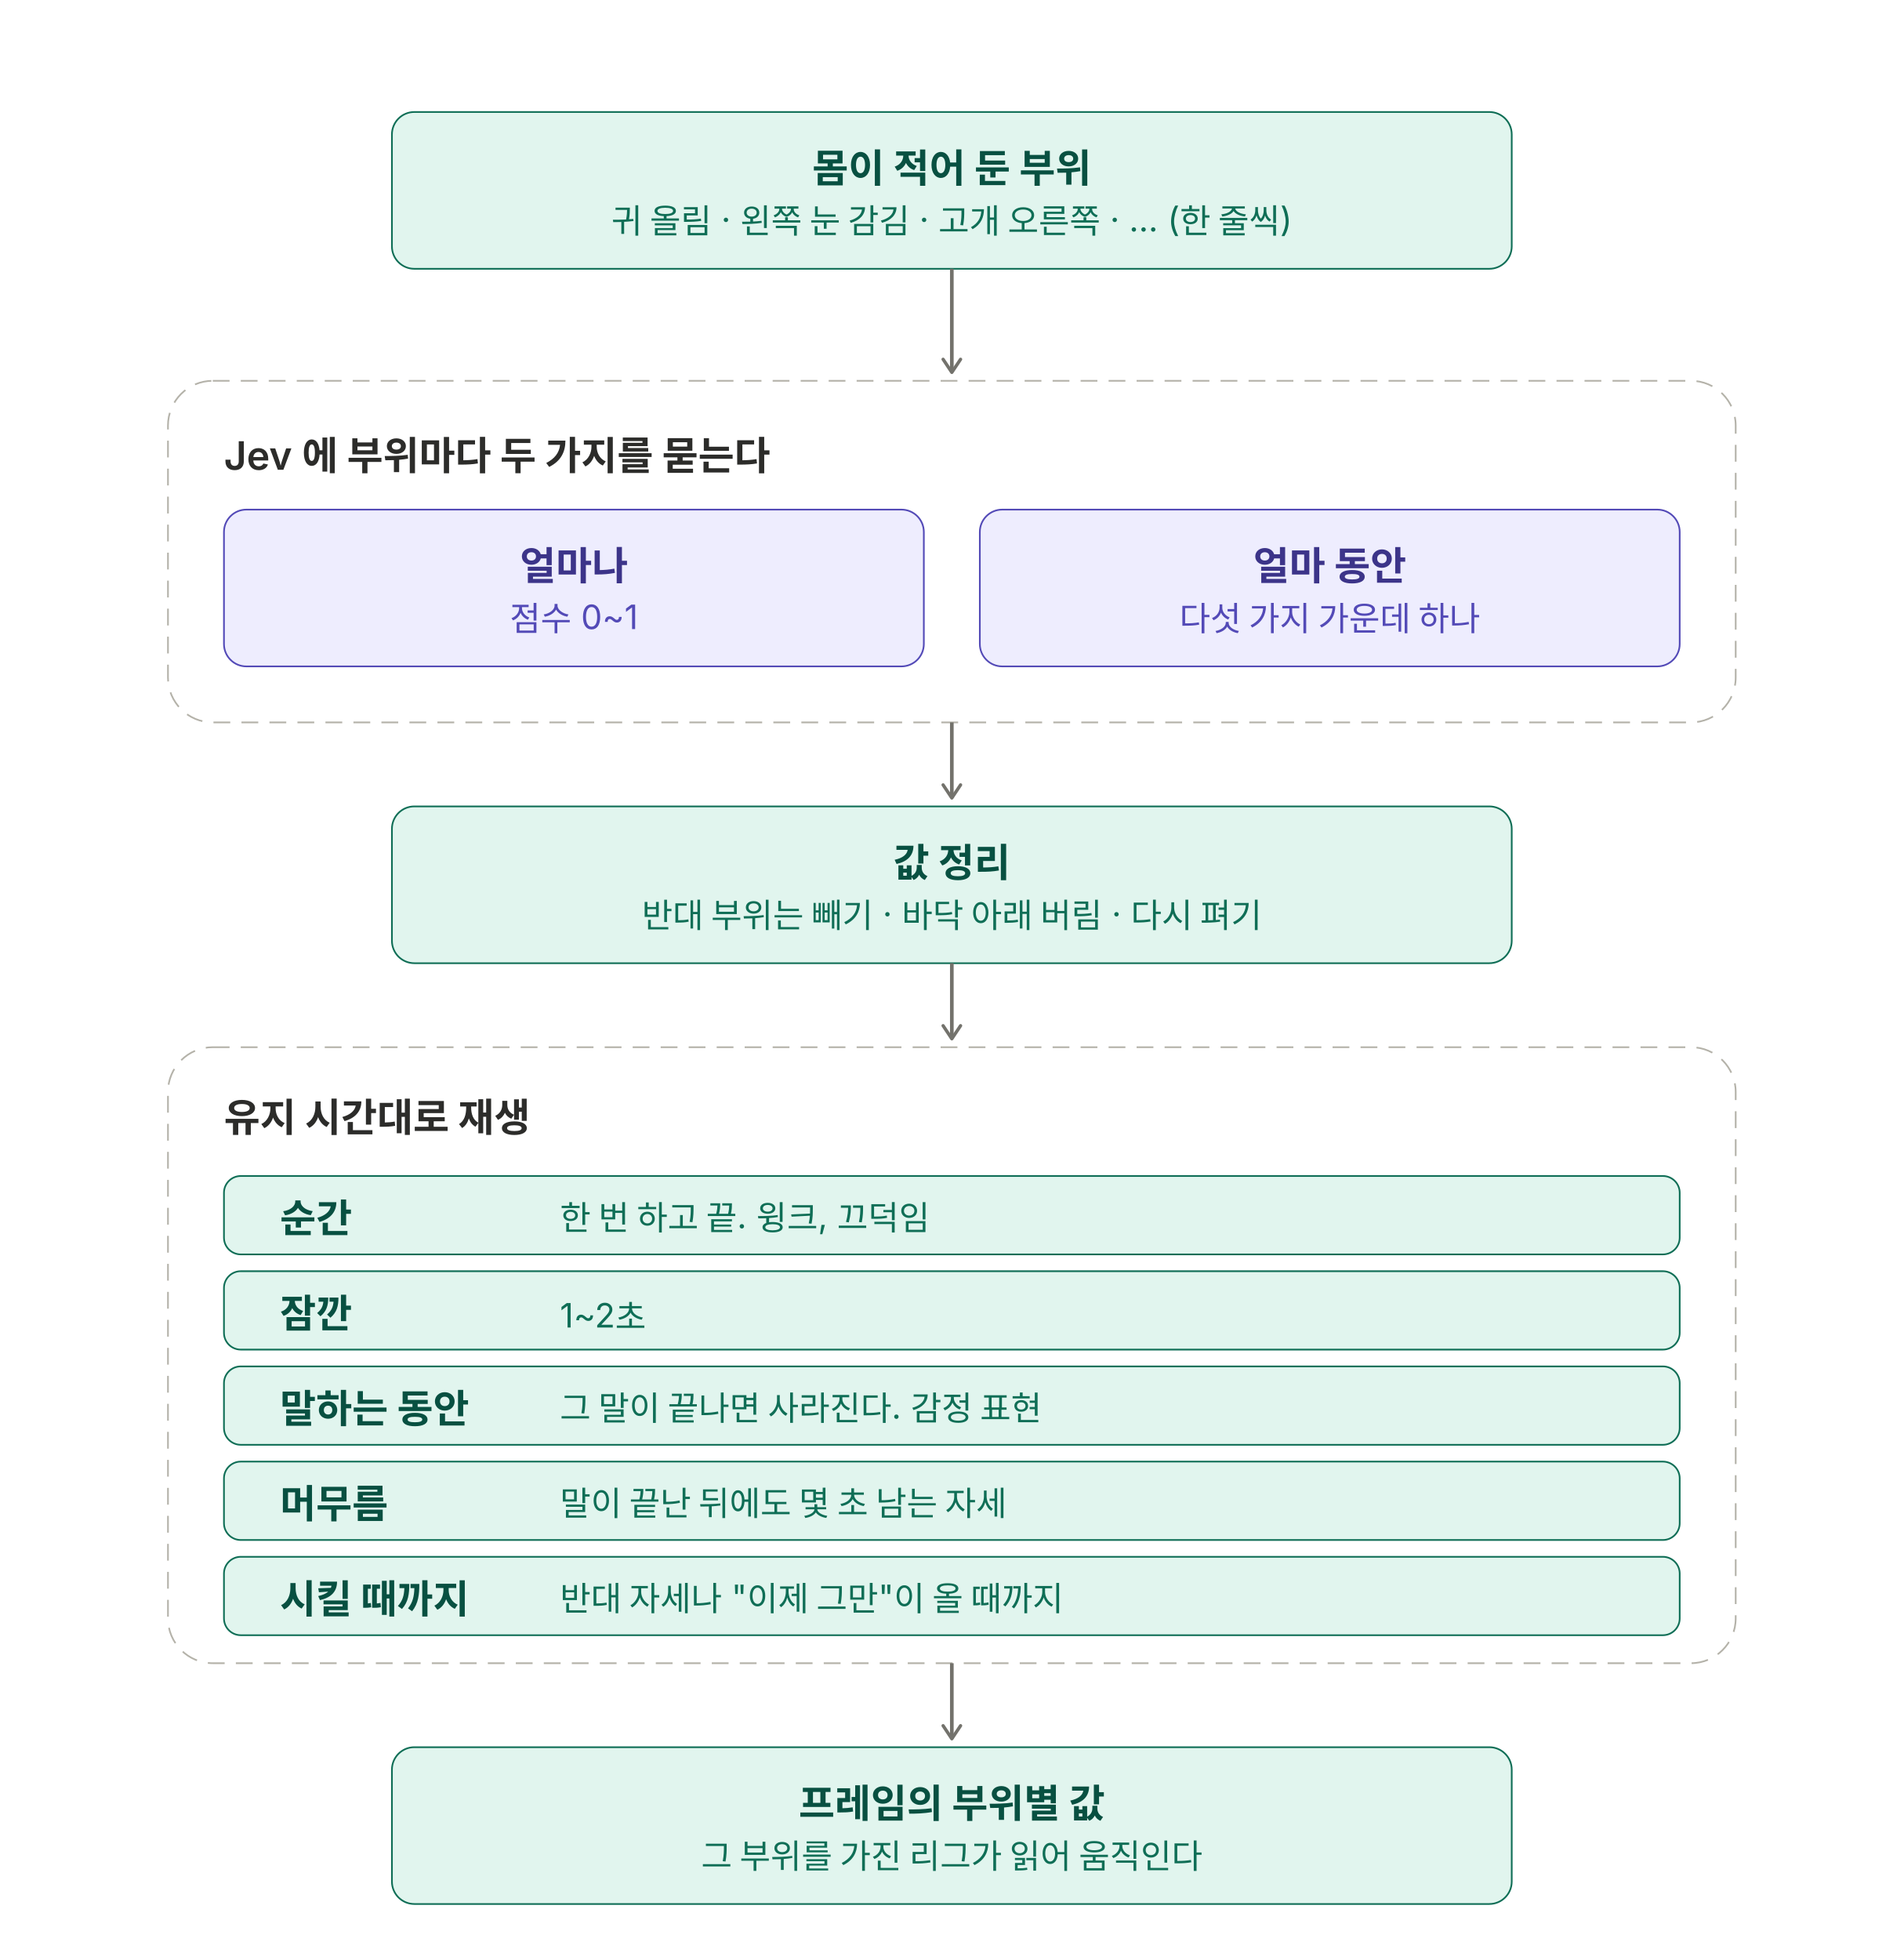
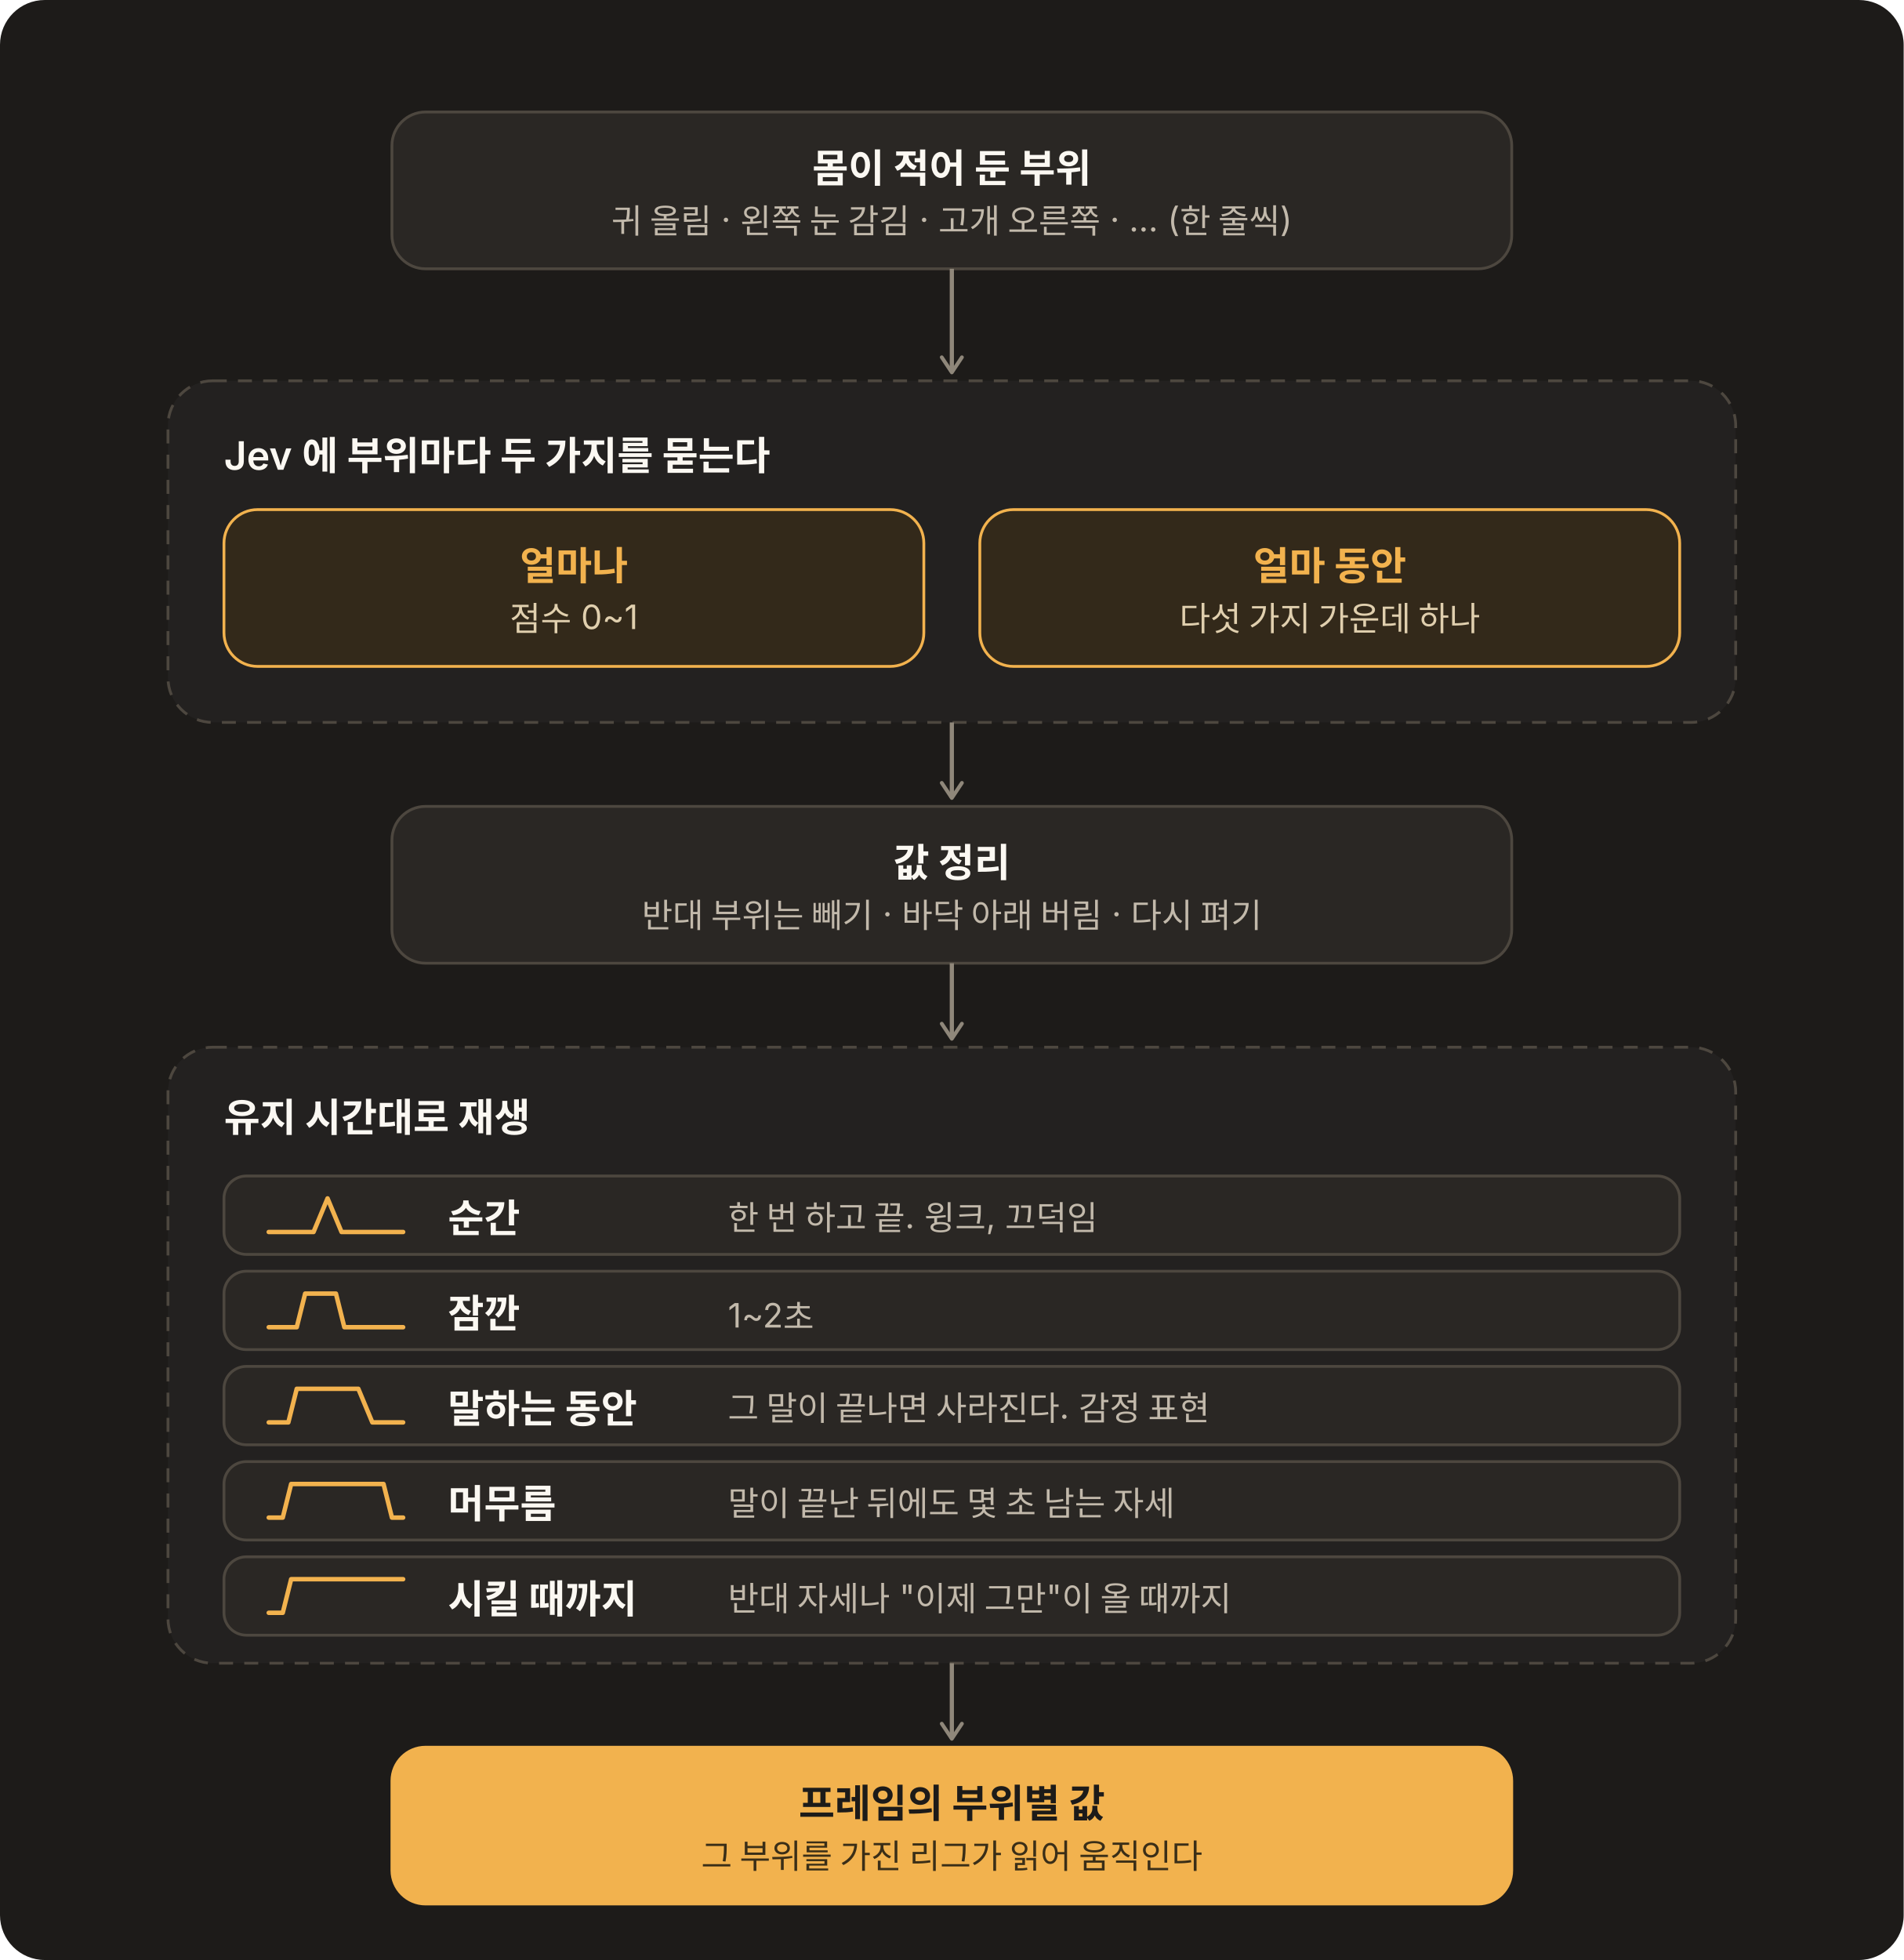
<svg xmlns="http://www.w3.org/2000/svg" viewBox="0 0 680 700" width="680" height="700" role="img">
-   <style>text{font-family:-apple-system,'Segoe UI','Apple SD Gothic Neo','Malgun Gothic','Noto Sans KR',sans-serif}.ti{font-size:14px;font-weight:600}.su,.sm{font-size:12px}.big{font-size:14px;font-weight:600}rect{stroke-width:0.6}.ln{fill:none;stroke-width:1.3}.dash{stroke-dasharray:4 3;stroke-width:0.9}.purple rect{fill:#EEEDFE;stroke:#534AB7}.purple .ti{fill:#3C3489}.purple .su{fill:#534AB7}.teal rect{fill:#E1F5EE;stroke:#0F6E56}.teal .ti{fill:#085041}.teal .su{fill:#0F6E56}.gray rect{fill:#F1EFE8;stroke:#5F5E5A}.gray .ti{fill:#444441}.gray .su{fill:#5F5E5A}.ln{stroke:#73726c}.tx{fill:#2C2C2A}.mu{fill:#5F5E5A}.ct{stroke:#B4B2A9}@media (prefers-color-scheme:dark){.purple rect{fill:#3C3489;stroke:#AFA9EC}.purple .ti{fill:#CECBF6}.purple .su{fill:#AFA9EC}.teal rect{fill:#085041;stroke:#5DCAA5}.teal .ti{fill:#9FE1CB}.teal .su{fill:#5DCAA5}.gray rect{fill:#444441;stroke:#B4B2A9}.gray .ti{fill:#D3D1C7}.gray .su{fill:#B4B2A9}.ln{stroke:#9c9a92}.tx{fill:#D3D1C7}.mu{fill:#B4B2A9}.ct{stroke:#5F5E5A}}</style>
+   <style>text{font-family:-apple-system,'Segoe UI','Apple SD Gothic Neo','Malgun Gothic','Noto Sans KR',sans-serif}.ti{font-size:14px;font-weight:600}.su,.sm{font-size:12px}.big{font-size:14px;font-weight:600}rect{stroke-width:1}.ln{fill:none;stroke-width:1.5;stroke:#8f877a}.dash{stroke-dasharray:5 4}.key{stroke:#f2b24e}.muted rect{stroke-dasharray:5 4}.tx{fill:#fbf8f2}.mu{fill:#c2b9ab}.am{fill:#f2b24e}.ct{stroke:#4d473f;fill:#232120}.spark{fill:none;stroke:#f2b24e;stroke-width:1.6;stroke-linecap:round;stroke-linejoin:round}.code rect{fill:#2a2724;stroke:#4d473f}.code .ti{fill:#fbf8f2}.code .su{fill:#c2b9ab}.ext rect{fill:#33291a;stroke:#f2b24e}.ext .ti{fill:#f2b24e}.ext .su{fill:#e0cfae}.io rect{fill:#1d1b19;stroke:#4d473f}.io .ti{fill:#fbf8f2}.io .su{fill:#c2b9ab}.out rect{fill:#f2b24e;stroke:#f2b24e}.out .ti{fill:#1d1b19}.out .su{fill:#3a2e17}.muted rect{fill:#1d1b19;stroke:#4d473f}.muted .ti{fill:#c2b9ab}.muted .su{fill:#c2b9ab}</style>
+   <rect x="0" y="0" width="680" height="700" rx="16" fill="#1d1b19" stroke="none" />
  <defs>
    <marker id="a" viewBox="0 0 10 10" refX="8" refY="5" markerWidth="6" markerHeight="6" orient="auto-start-reverse">
      <path d="M2 1L8 5L2 9" fill="none" stroke="context-stroke" stroke-width="1.5" stroke-linecap="round" stroke-linejoin="round" />
    </marker>
  </defs>
-   <g class="teal">
-     <rect x="140" y="40" width="400" height="56" rx="8" />
+   <g class="code">
+     <rect x="140" y="40" width="400" height="56" rx="12" />
    <text class="ti" x="340" y="59" text-anchor="middle" dominant-baseline="central">몸이 적어 둔 부위</text>
    <text class="su" x="340" y="78" text-anchor="middle" dominant-baseline="central">귀 올림 · 왼쪽 눈 감김 · 고개 오른쪽 · … (한 줄씩)</text>
  </g>
  <path class="ln" d="M340 96 L340 133" marker-end="url(#a)" />
-   <rect class="ct" x="60" y="136" width="560" height="122" rx="16" fill="none" stroke-dasharray="6 4" />
+   <rect class="ct" x="60" y="136" width="560" height="122" rx="16" stroke-dasharray="5 4" />
  <text class="big tx" x="80" y="160" text-anchor="start" dominant-baseline="central">Jev 에 부위마다 두 가지를 묻는다</text>
-   <g class="purple">
-     <rect x="80" y="182" width="250" height="56" rx="8" />
+   <g class="ext">
+     <rect x="80" y="182" width="250" height="56" rx="12" />
    <text class="ti" x="205" y="201" text-anchor="middle" dominant-baseline="central">얼마나</text>
    <text class="su" x="205" y="220" text-anchor="middle" dominant-baseline="central">점수 0~1</text>
  </g>
-   <g class="purple">
-     <rect x="350" y="182" width="250" height="56" rx="8" />
+   <g class="ext">
+     <rect x="350" y="182" width="250" height="56" rx="12" />
    <text class="ti" x="475" y="201" text-anchor="middle" dominant-baseline="central">얼마 동안</text>
    <text class="su" x="475" y="220" text-anchor="middle" dominant-baseline="central">다섯 가지 가운데 하나</text>
  </g>
  <path class="ln" d="M340 258 L340 285" marker-end="url(#a)" />
-   <g class="teal">
-     <rect x="140" y="288" width="400" height="56" rx="8" />
+   <g class="code">
+     <rect x="140" y="288" width="400" height="56" rx="12" />
    <text class="ti" x="340" y="307" text-anchor="middle" dominant-baseline="central">값 정리</text>
    <text class="su" x="340" y="326" text-anchor="middle" dominant-baseline="central">반대 부위는 빼기 · 바닥 아래 버림 · 다시 펴기</text>
  </g>
  <path class="ln" d="M340 344 L340 371" marker-end="url(#a)" />
-   <rect class="ct" x="60" y="374" width="560" height="220" rx="16" fill="none" stroke-dasharray="6 4" />
+   <rect class="ct" x="60" y="374" width="560" height="220" rx="16" stroke-dasharray="5 4" />
  <text class="big tx" x="80" y="398" text-anchor="start" dominant-baseline="central">유지 시간대로 재생</text>
-   <g class="teal">
-     <rect x="80" y="420" width="520" height="28" rx="6" />
-     <text class="ti" x="100" y="434" dominant-baseline="central">순간</text>
-     <text class="su" x="200" y="434" dominant-baseline="central">한 번 하고 끝. 윙크, 끄덕임</text>
+   <g class="code">
+     <rect x="80" y="420" width="520" height="28" rx="8" />
+     <path class="spark" transform="translate(96 426)" d="M0 14 L16 14 L21 2 L26 14 L48 14" />
+     <text class="ti" x="160" y="434" dominant-baseline="central">순간</text>
+     <text class="su" x="260" y="434" dominant-baseline="central">한 번 하고 끝. 윙크, 끄덕임</text>
  </g>
-   <g class="teal">
-     <rect x="80" y="454" width="520" height="28" rx="6" />
-     <text class="ti" x="100" y="468" dominant-baseline="central">잠깐</text>
-     <text class="su" x="200" y="468" dominant-baseline="central">1~2초</text>
+   <g class="code">
+     <rect x="80" y="454" width="520" height="28" rx="8" />
+     <path class="spark" transform="translate(96 460)" d="M0 14 L10 14 L13 2 L24 2 L27 14 L48 14" />
+     <text class="ti" x="160" y="468" dominant-baseline="central">잠깐</text>
+     <text class="su" x="260" y="468" dominant-baseline="central">1~2초</text>
  </g>
-   <g class="teal">
-     <rect x="80" y="488" width="520" height="28" rx="6" />
-     <text class="ti" x="100" y="502" dominant-baseline="central">말하는 동안</text>
-     <text class="su" x="200" y="502" dominant-baseline="central">그 말이 끝나면 사라진다. 감정 표현</text>
+   <g class="code">
+     <rect x="80" y="488" width="520" height="28" rx="8" />
+     <path class="spark" transform="translate(96 494)" d="M0 14 L7 14 L10 2 L32 2 L37 14 L48 14" />
+     <text class="ti" x="160" y="502" dominant-baseline="central">말하는 동안</text>
+     <text class="su" x="260" y="502" dominant-baseline="central">그 말이 끝나면 사라진다. 감정 표현</text>
  </g>
-   <g class="teal">
-     <rect x="80" y="522" width="520" height="28" rx="6" />
-     <text class="ti" x="100" y="536" dominant-baseline="central">머무름</text>
-     <text class="su" x="200" y="536" dominant-baseline="central">말이 끝난 뒤에도 몇 초 남는 자세</text>
+   <g class="code">
+     <rect x="80" y="522" width="520" height="28" rx="8" />
+     <path class="spark" transform="translate(96 528)" d="M0 14 L5 14 L8 2 L41 2 L44 14 L48 14" />
+     <text class="ti" x="160" y="536" dominant-baseline="central">머무름</text>
+     <text class="su" x="260" y="536" dominant-baseline="central">말이 끝난 뒤에도 몇 초 남는 자세</text>
  </g>
-   <g class="teal">
-     <rect x="80" y="556" width="520" height="28" rx="6" />
-     <text class="ti" x="100" y="570" dominant-baseline="central">시킬 때까지</text>
-     <text class="su" x="200" y="570" dominant-baseline="central">반대 자세나 "이제 그만"이 올 때까지</text>
+   <g class="code">
+     <rect x="80" y="556" width="520" height="28" rx="8" />
+     <path class="spark" transform="translate(96 562)" d="M0 14 L5 14 L8 2 L48 2" />
+     <text class="ti" x="160" y="570" dominant-baseline="central">시킬 때까지</text>
+     <text class="su" x="260" y="570" dominant-baseline="central">반대 자세나 "이제 그만"이 올 때까지</text>
  </g>
  <path class="ln" d="M340 594 L340 621" marker-end="url(#a)" />
-   <g class="teal">
-     <rect x="140" y="624" width="400" height="56" rx="8" />
+   <g class="out">
+     <rect x="140" y="624" width="400" height="56" rx="12" />
    <text class="ti" x="340" y="643" text-anchor="middle" dominant-baseline="central">프레임의 부위별 값</text>
    <text class="su" x="340" y="662" text-anchor="middle" dominant-baseline="central">그 부위를 가진 리그가 읽어 움직인다</text>
  </g>
</svg>
